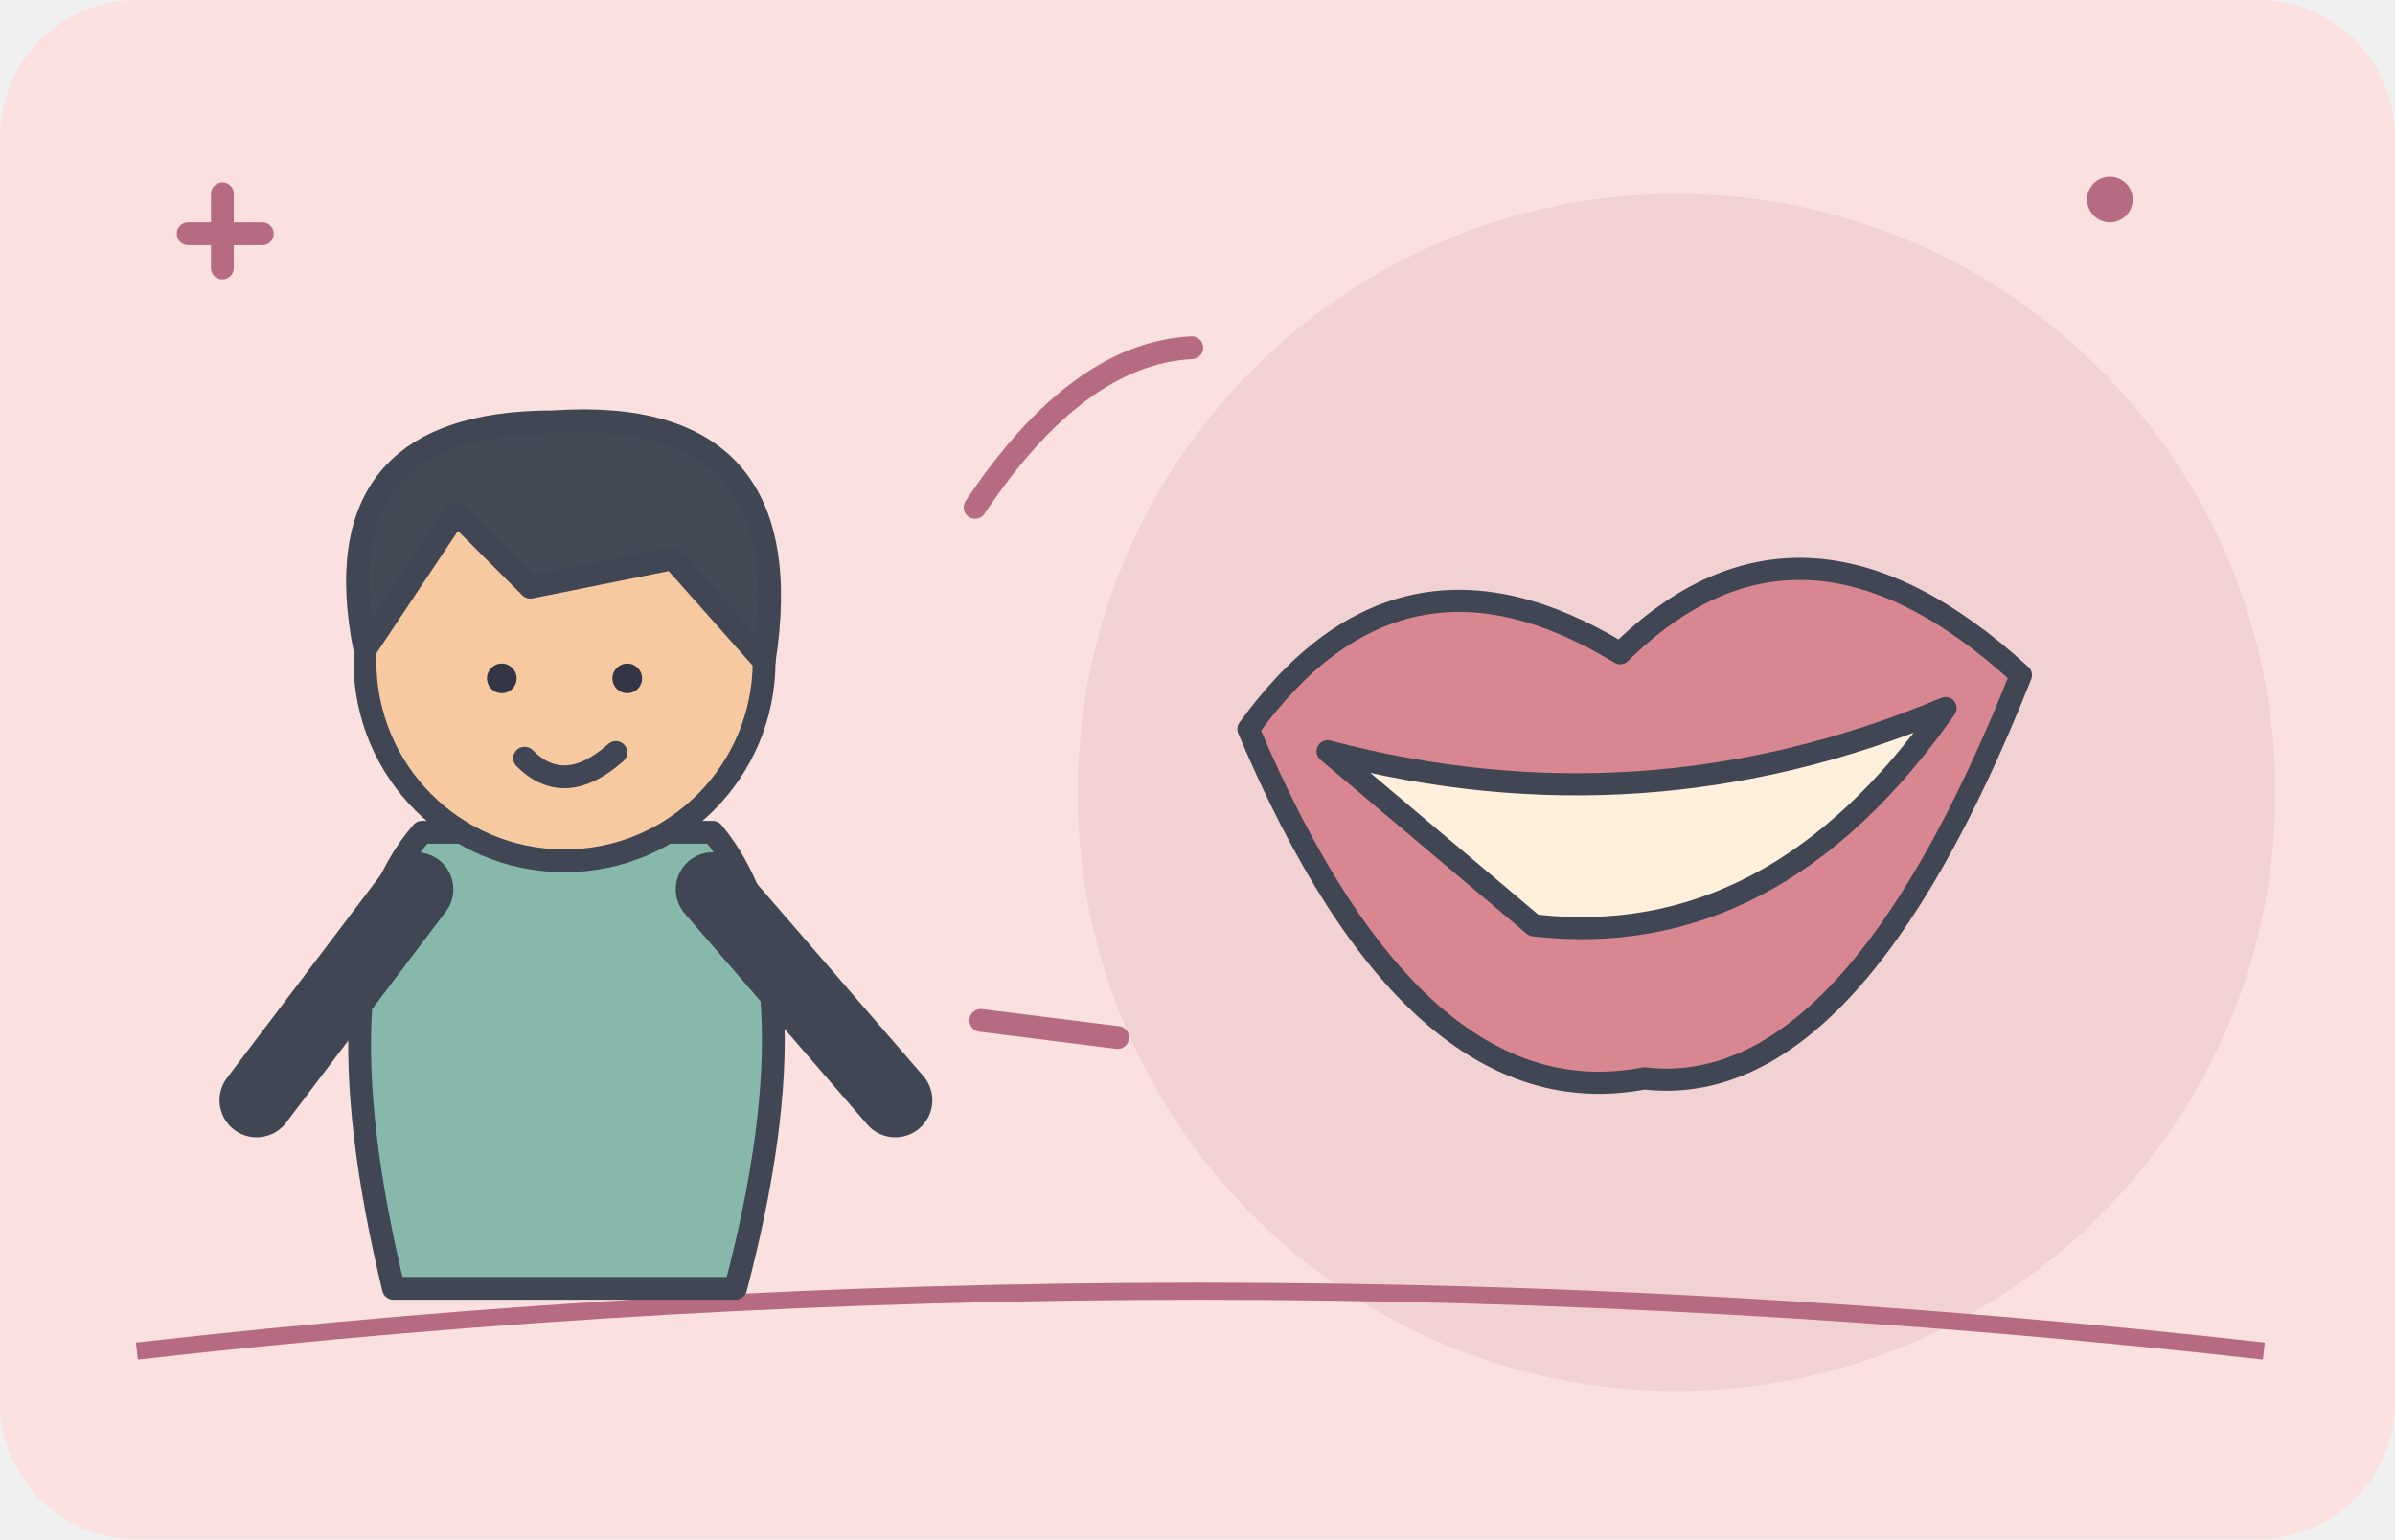
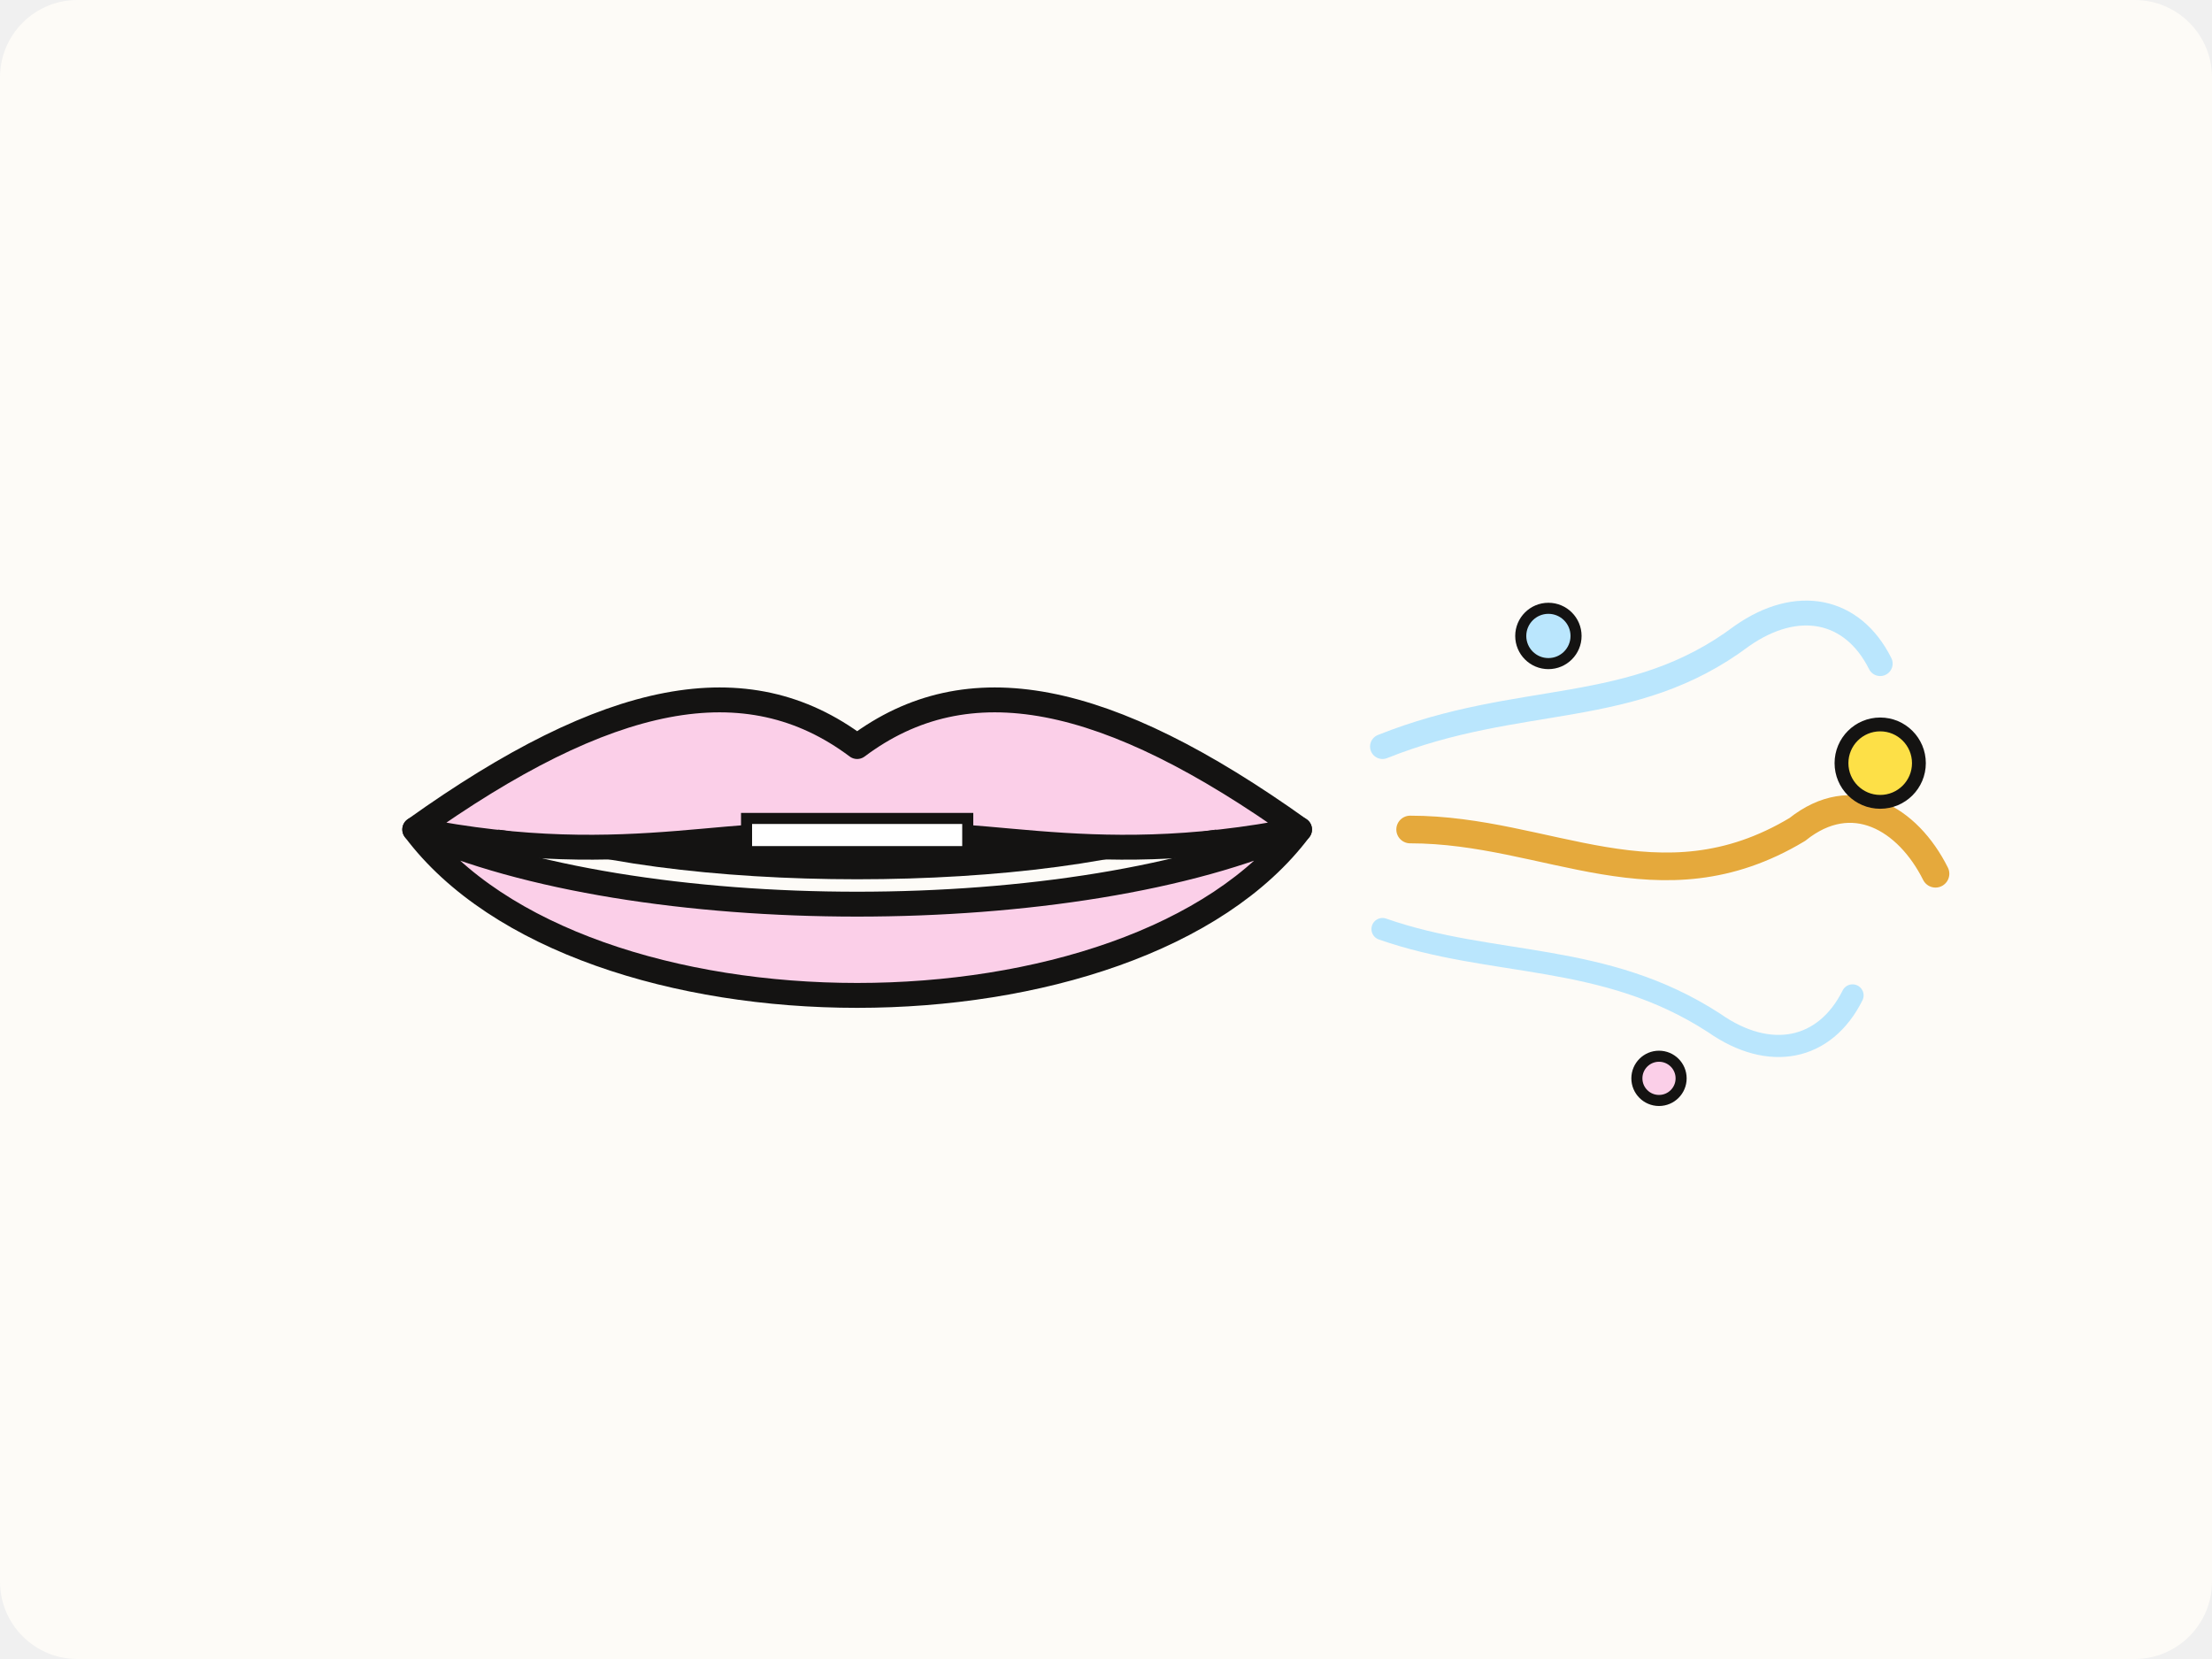
- <svg xmlns="http://www.w3.org/2000/svg" viewBox="0 0 420 270" role="img">
-   <rect width="420" height="270" rx="24" fill="#fae0df" />
-   <circle cx="294" cy="139" r="105" fill="#b76b83" opacity=".13" />
-   <path d="M24 237Q210 216 397 237" stroke="#b76b83" stroke-width="3" fill="none" />
-   <g stroke="#404654" stroke-width="4" stroke-linecap="round" stroke-linejoin="round">
-     <g transform="translate(99 116)">
-       <path d="M-30 110Q-44 52-25 30L26 30Q45 53 30 110Z" fill="#87b8ac" />
-       <circle cy="0" r="35" fill="#f6c9a1" />
-       <path d="M-35-2Q-43-42-2-42Q42-45 35 0L19-18-6-13-19-26Z" fill="#434955" />
-       <circle cx="-11" cy="3" r="2.6" fill="#343544" stroke="none" />
-       <circle cx="11" cy="3" r="2.6" fill="#343544" stroke="none" />
-       <path d="M-7 17Q0 24 9 16" fill="none" />
-       <path d="M-26 40L-54 77M26 40L58 77" fill="none" stroke-width="13" />
-     </g>
-     <g transform="translate(287 128) rotate(-4) scale(.97)">
-       <path d="M-70-5Q-40-41-2-14Q33-44 70-5Q34 70-3 63Q-45 68-70-5Z" fill="#d88791" />
-       <path d="M-56 0Q0 19 56 0Q22 42-21 34Z" fill="#fff0db" />
-     </g>
-     <path d="M171 89Q189 62 209 61M172 179L196 182" stroke="#b76b83" fill="none" />
-     <circle cx="370" cy="35" r="4" fill="#b76b83" stroke="none" />
-     <path d="M39 34V47M33 41H46" stroke="#b76b83" />
-   </g>
+ <svg xmlns="http://www.w3.org/2000/svg" viewBox="0 0 400 300" width="100%" height="100%" fill="none" aria-label="mouth">
+   <rect width="400" height="300" rx="14" fill="#FDFBF7" />
+   <path d="M75 150 C110 125 135 120 155 135 C175 120 200 125 235 150 C195 158 175 148 155 152 C135 148 115 158 75 150 Z" fill="#FBCFE8" stroke="#141312" stroke-width="4.5" stroke-linejoin="round" />
+   <path d="M75 150 C105 190 205 190 235 150 C195 168 115 168 75 150 Z" fill="#FBCFE8" stroke="#141312" stroke-width="4.5" stroke-linejoin="round" />
+   <path d="M90 150 C120 162 190 162 220 150 C190 155 120 155 90 150 Z" fill="#141312" />
+   <path d="M135 148 H175 V154 H135 Z" fill="#FFFFFF" stroke="#141312" stroke-width="2" />
+   <path d="M250 135 C275 125 295 130 315 115 C325 108 335 110 340 120" fill="none" stroke="#BAE6FD" stroke-width="4.5" stroke-linecap="round" />
+   <path d="M255 150 C280 150 300 165 325 150 C335 142 345 148 350 158" fill="none" stroke="#E5A93C" stroke-width="5" stroke-linecap="round" />
+   <path d="M250 168 C270 175 290 172 310 185 C320 192 330 190 335 180" fill="none" stroke="#BAE6FD" stroke-width="4" stroke-linecap="round" />
+   <circle cx="280" cy="115" r="5" fill="#BAE6FD" stroke="#141312" stroke-width="2" />
+   <circle cx="340" cy="138" r="7" fill="#FDE047" stroke="#141312" stroke-width="2.5" />
+   <circle cx="300" cy="195" r="4" fill="#FBCFE8" stroke="#141312" stroke-width="2" />
</svg>
